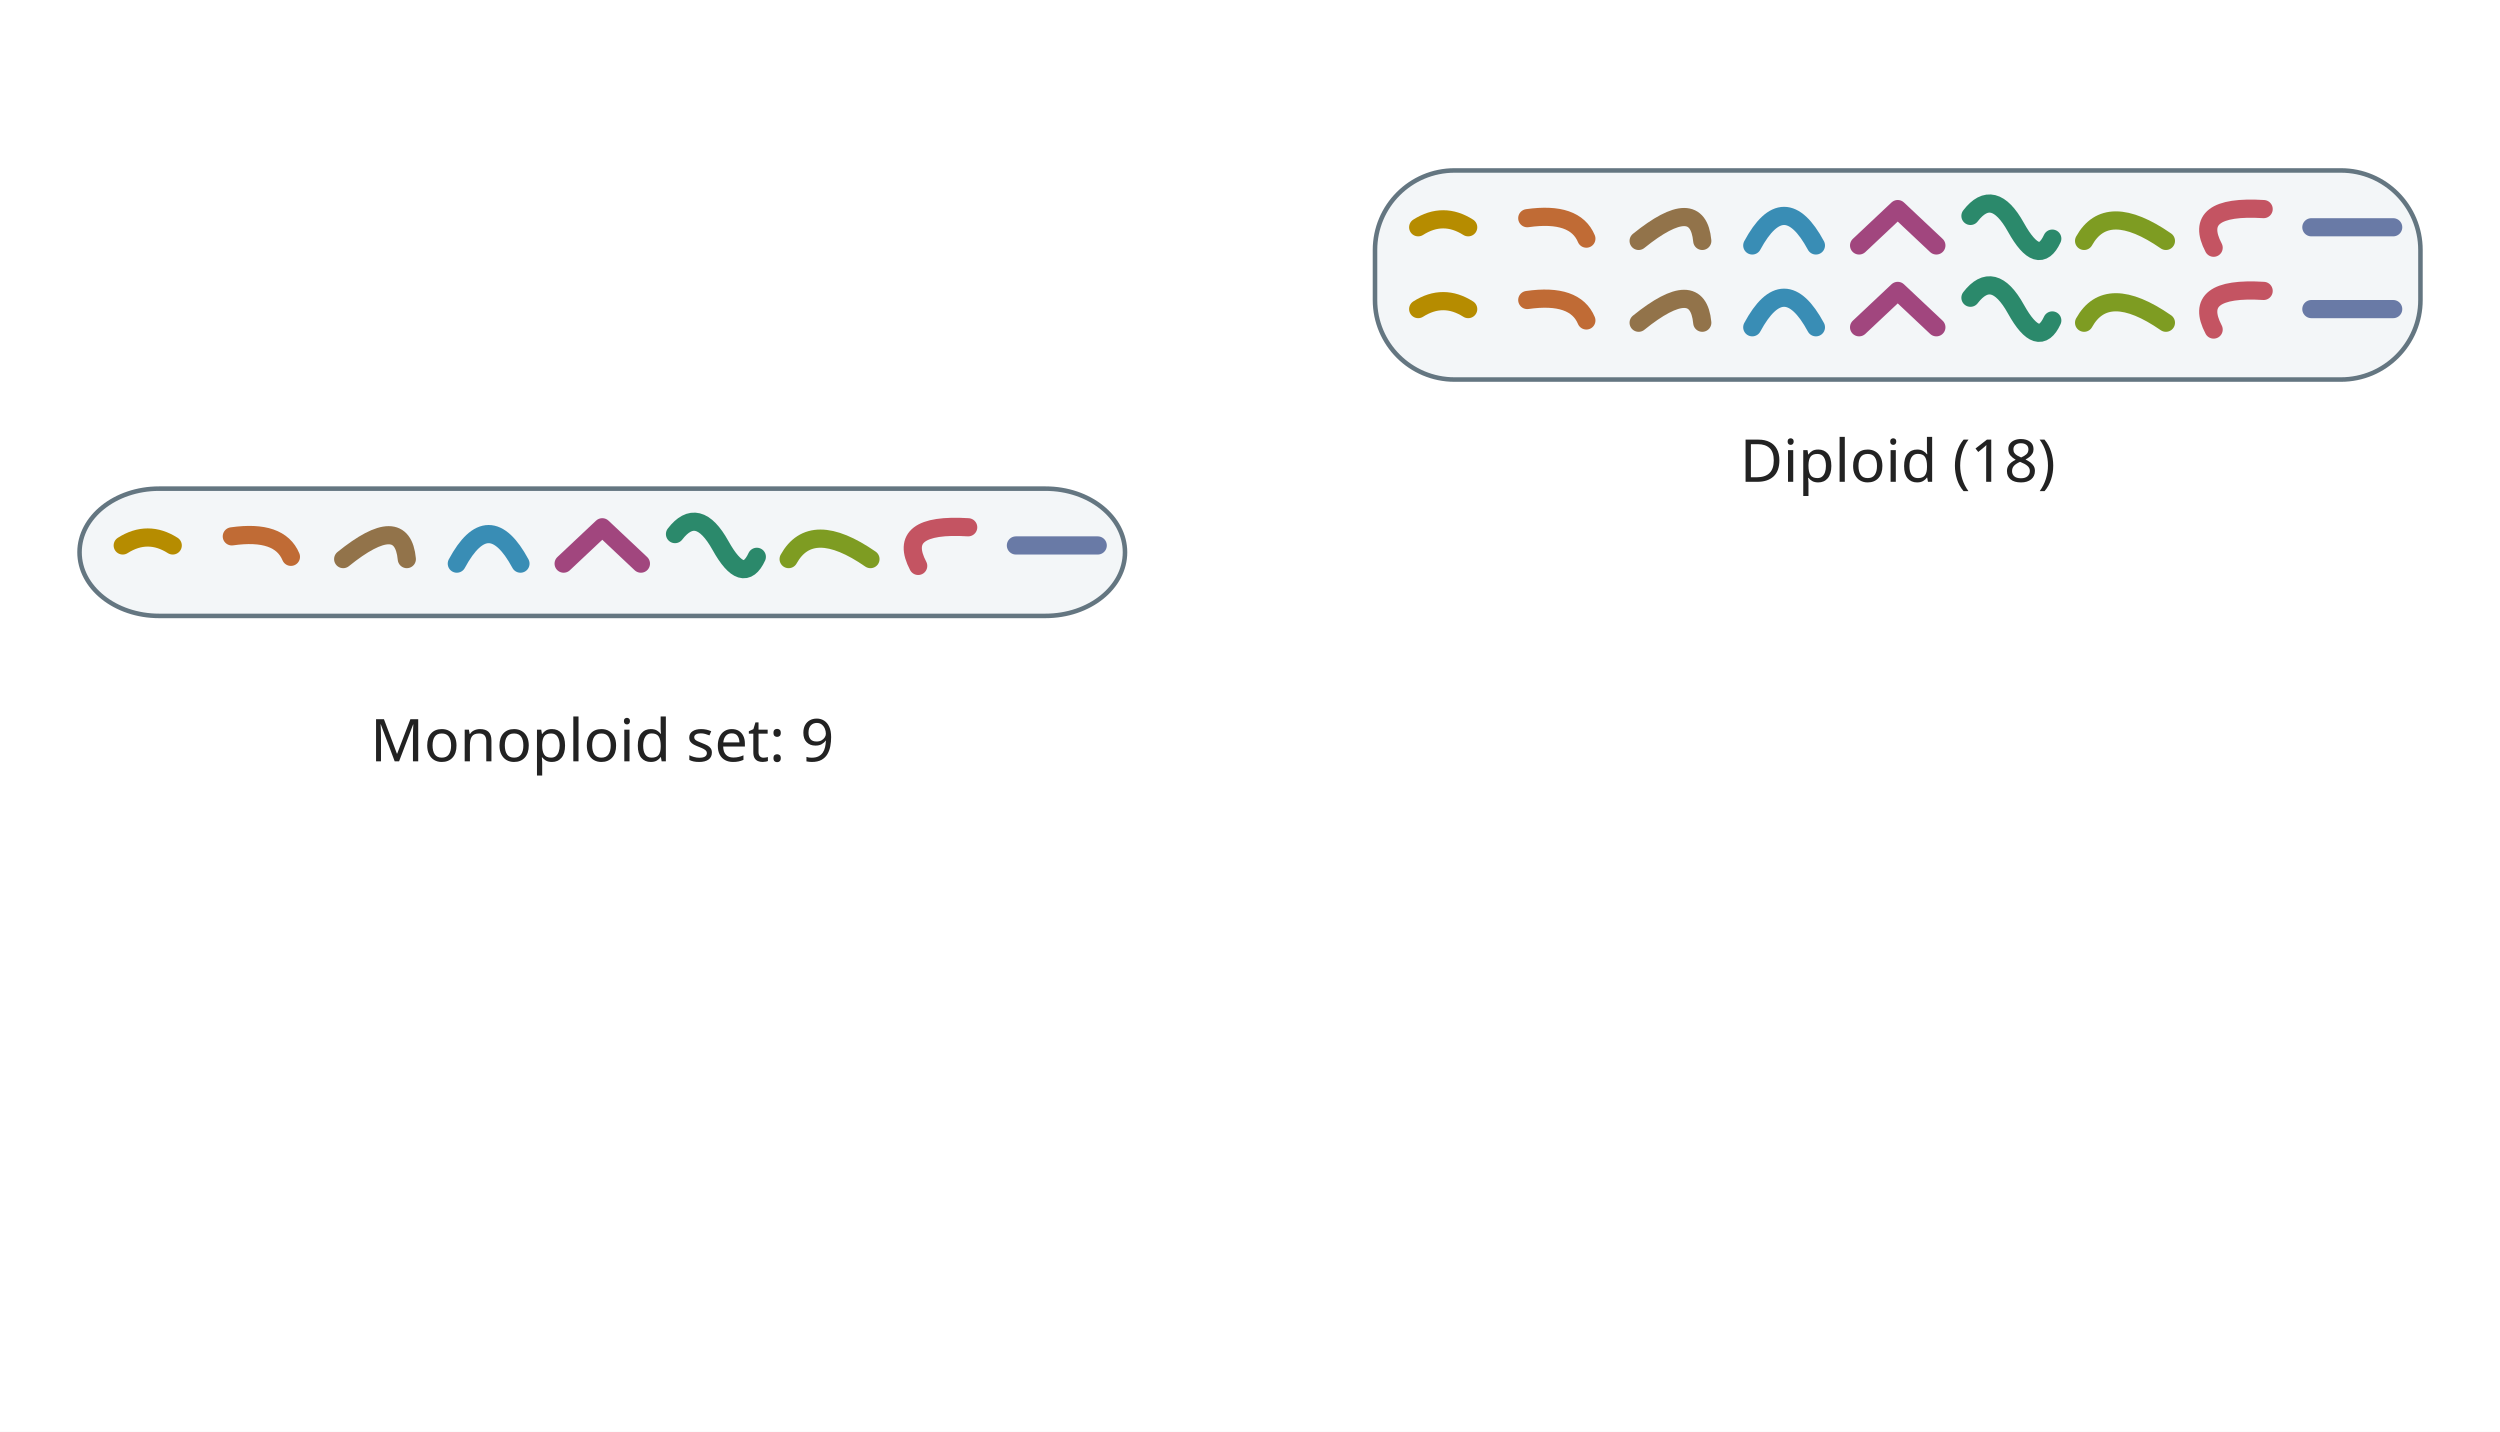
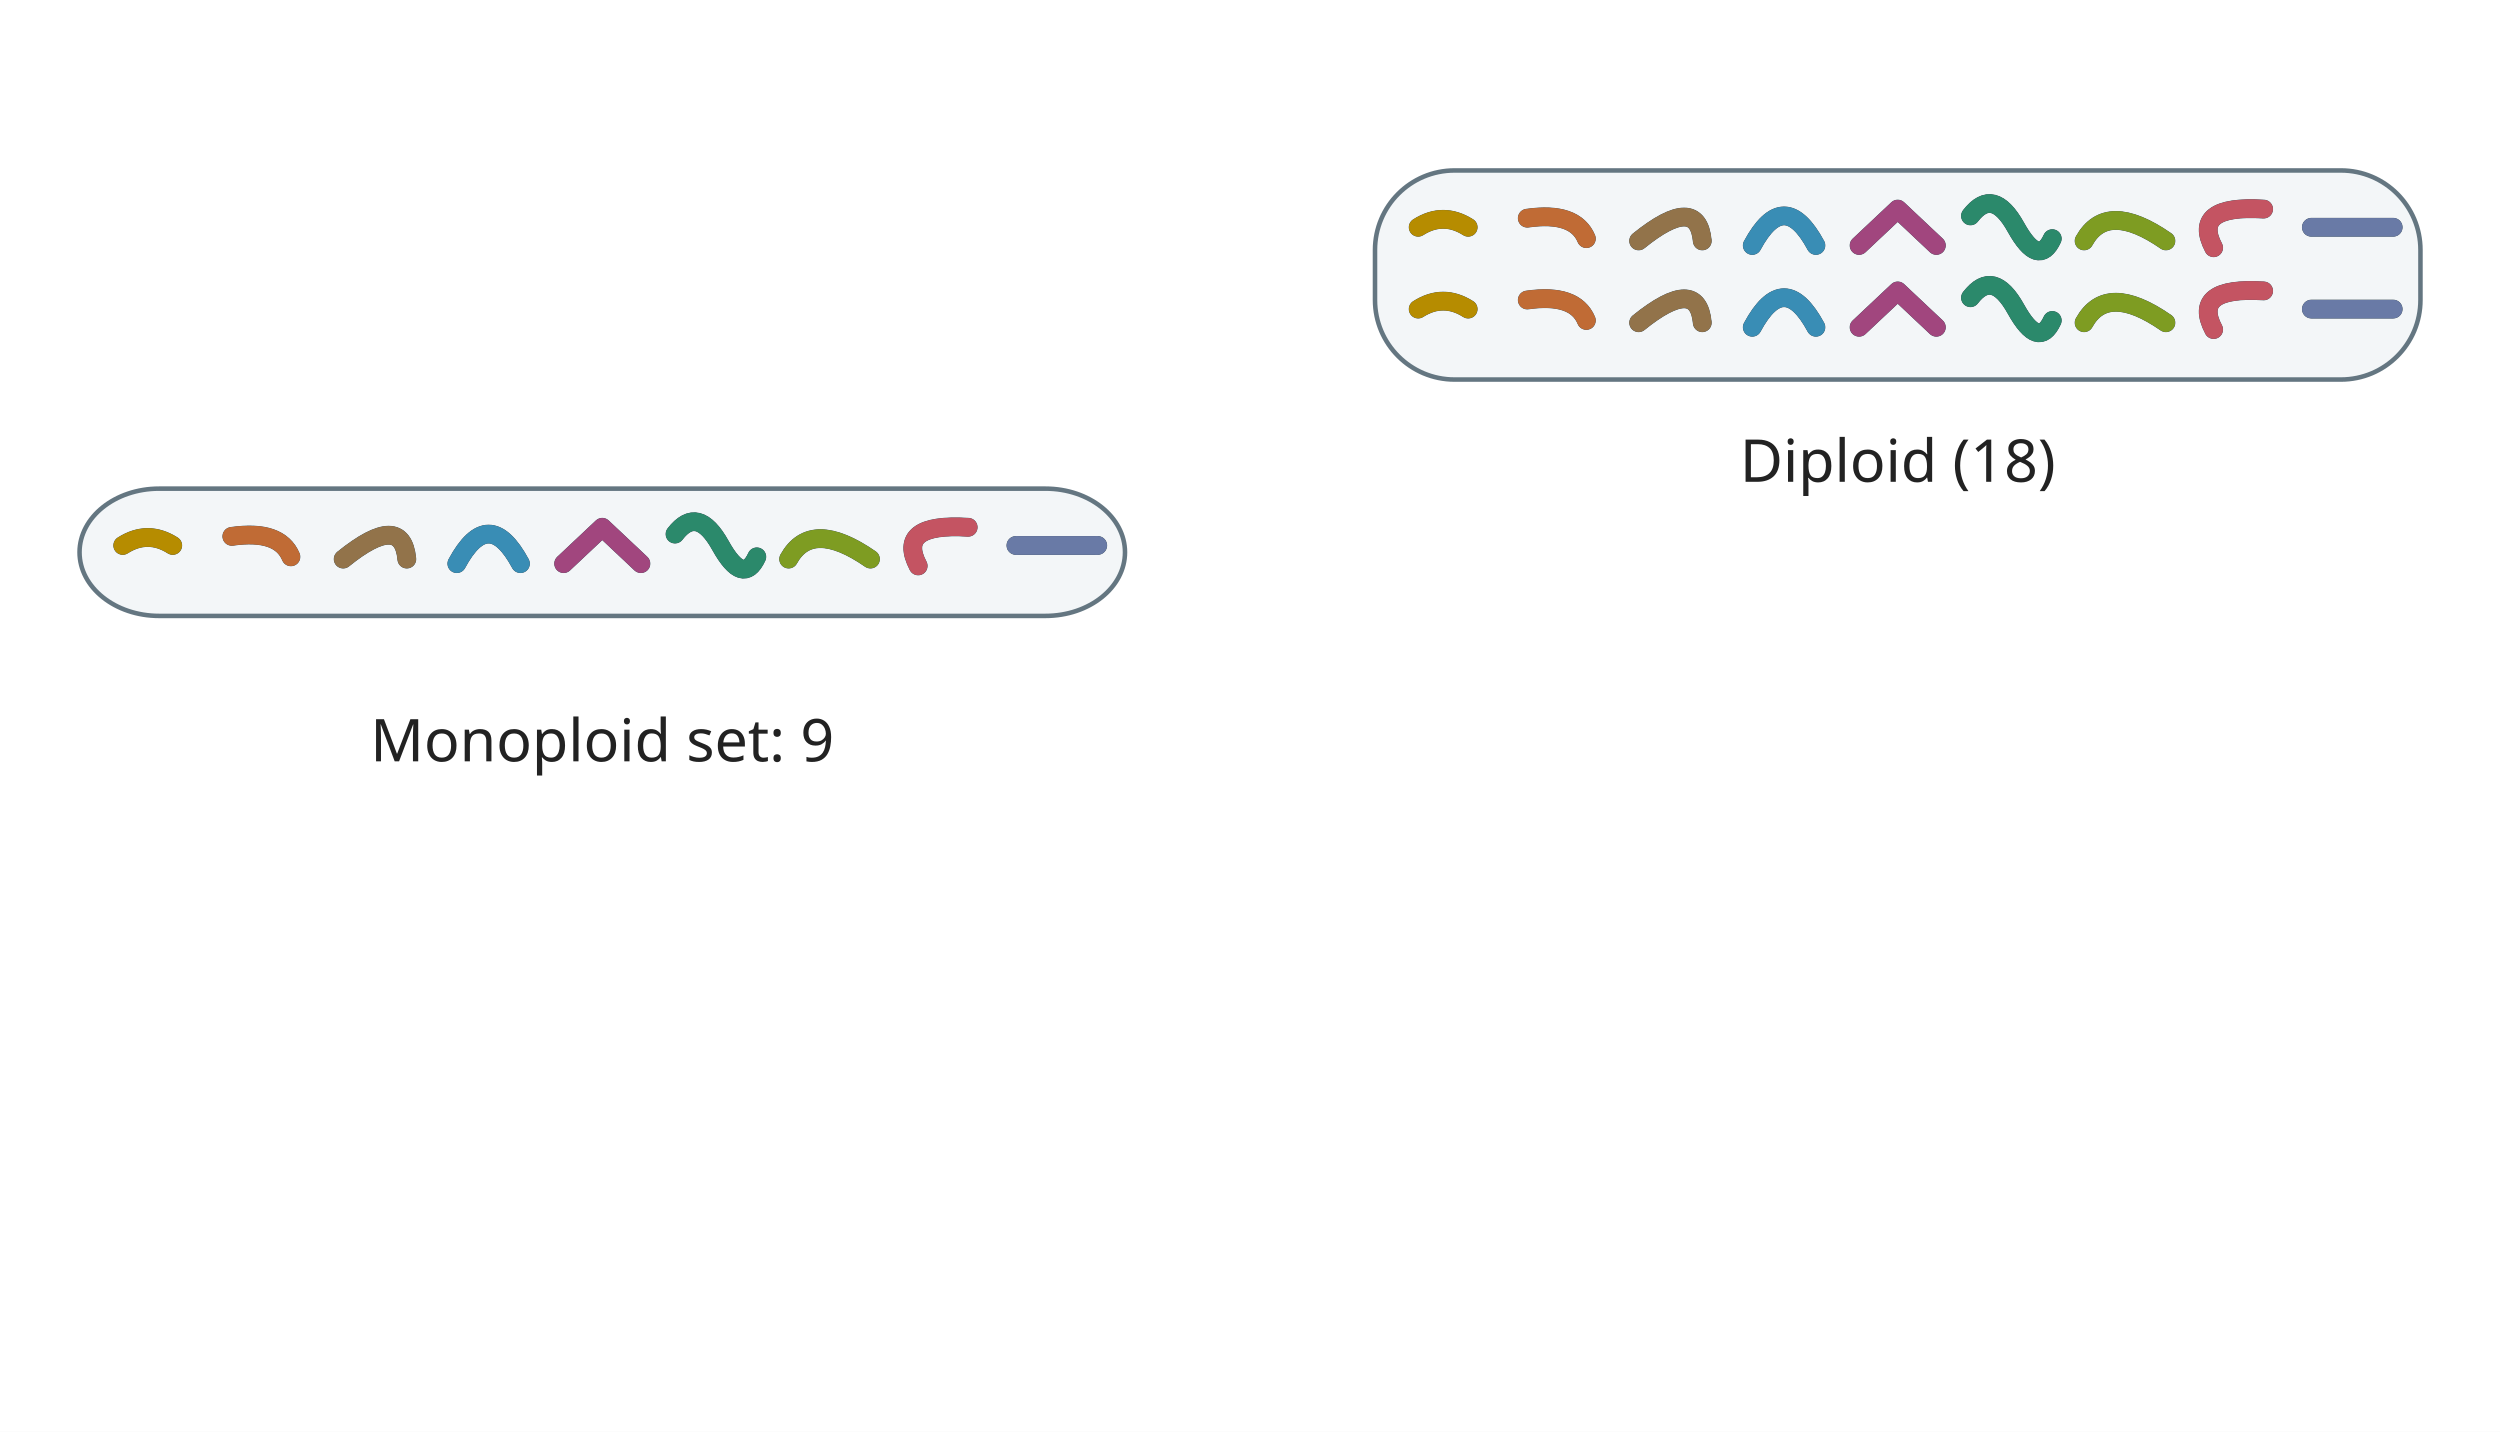
<svg xmlns="http://www.w3.org/2000/svg" width="1100" height="630" viewBox="0 0 1100 630" role="img" aria-labelledby="title desc">
  <rect width="1100" height="630" fill="white" />
  <g id="cell-1-50-240" data-sets="1" data-chromosomes="9">
    <rect x="35" y="215" width="460" height="56" rx="35" fill="#F3F6F8" stroke="#647681" stroke-width="2" />
-     <path id="set-1-50-240-0-type-1" transform="translate(65,240)" d="M-11 0 Q0 -7 11 0" fill="none" stroke="#B68C00" stroke-width="8" stroke-linecap="round" stroke-linejoin="round" />
-     <path id="set-1-50-240-0-type-2" transform="translate(115,240)" d="M-13 -4 Q8 -7 13 5" fill="none" stroke="#C06B35" stroke-width="8" stroke-linecap="round" stroke-linejoin="round" />
-     <path id="set-1-50-240-0-type-3" transform="translate(165,240)" d="M-14 6 Q12 -15 14 6" fill="none" stroke="#92734A" stroke-width="8" stroke-linecap="round" stroke-linejoin="round" />
-     <path id="set-1-50-240-0-type-4" transform="translate(215,240)" d="M-14 8 Q0 -18 14 8" fill="none" stroke="#398DB5" stroke-width="8" stroke-linecap="round" stroke-linejoin="round" />
-     <path id="set-1-50-240-0-type-5" transform="translate(265,240)" d="M-17 8 L0 -8 L17 8" fill="none" stroke="#A1467E" stroke-width="8" stroke-linecap="round" stroke-linejoin="round" />
-     <path id="set-1-50-240-0-type-6" transform="translate(315,240)" d="M-18 -5 Q-8 -18 2 0 T18 5" fill="none" stroke="#2B896B" stroke-width="8" stroke-linecap="round" stroke-linejoin="round" />
-     <path id="set-1-50-240-0-type-7" transform="translate(365,240)" d="M-18 6 Q-8 -12 18 6" fill="none" stroke="#7E9C22" stroke-width="8" stroke-linecap="round" stroke-linejoin="round" />
-     <path id="set-1-50-240-0-type-8" transform="translate(415,240)" d="M-11 9 Q-21 -10 11 -8" fill="none" stroke="#C45462" stroke-width="8" stroke-linecap="round" stroke-linejoin="round" />
-     <path id="set-1-50-240-0-type-9" transform="translate(465,240)" d="M-18 0 L18 0" fill="none" stroke="#697AA6" stroke-width="8" stroke-linecap="round" stroke-linejoin="round" />
+     <g>
+       <g data-chromosome="set-1-50-240-0-type-1-v2" data-sisters="false" transform="translate(65,240)">
+         <g id="set-1-50-240-0-type-1-v2">
+           <path d="M -11.0,0.0 Q 0.0,-7.0 11.0,0.0" fill="none" stroke="#344651" stroke-width="8.28" stroke-linecap="round" stroke-linejoin="round" />
+           <path d="M -11.0,0.0 Q 0.0,-7.0 11.0,0.0" fill="none" stroke="#B68C00" stroke-width="8" stroke-linecap="round" stroke-linejoin="round" />
+           <g id="set-1-50-240-0-type-1-v2-region-0" data-source-label="">
+             <path d="M -11.0,0.0 Q 0.0,-7.0 11.0,0.0" fill="none" stroke="#B68C00" stroke-width="8" stroke-linecap="butt" stroke-linejoin="round" />
+           </g>
+           <circle cx="-11.0" cy="0.0" r="4.0" fill="#B68C00" />
+           <circle cx="11.0" cy="0.0" r="4.0" fill="#B68C00" />
+         </g>
+       </g>
+     </g>
+     <g>
+       <g data-chromosome="set-1-50-240-0-type-2-v2" data-sisters="false" transform="translate(115,240)">
+         <g id="set-1-50-240-0-type-2-v2">
+           <path d="M -13.0,-4.0 Q 8.0,-7.0 13.0,5.0" fill="none" stroke="#344651" stroke-width="8.28" stroke-linecap="round" stroke-linejoin="round" />
+           <path d="M -13.0,-4.0 Q 8.0,-7.0 13.0,5.0" fill="none" stroke="#C06B35" stroke-width="8" stroke-linecap="round" stroke-linejoin="round" />
+           <g id="set-1-50-240-0-type-2-v2-region-0" data-source-label="">
+             <path d="M -13.0,-4.0 Q 8.0,-7.0 13.0,5.0" fill="none" stroke="#C06B35" stroke-width="8" stroke-linecap="butt" stroke-linejoin="round" />
+           </g>
+           <circle cx="-13.0" cy="-4.0" r="4.0" fill="#C06B35" />
+           <circle cx="13.0" cy="5.0" r="4.0" fill="#C06B35" />
+         </g>
+       </g>
+     </g>
+     <g>
+       <g data-chromosome="set-1-50-240-0-type-3-v2" data-sisters="false" transform="translate(165,240)">
+         <g id="set-1-50-240-0-type-3-v2">
+           <path d="M -14.0,6.0 Q 12.0,-15.0 14.0,6.0" fill="none" stroke="#344651" stroke-width="8.28" stroke-linecap="round" stroke-linejoin="round" />
+           <path d="M -14.0,6.0 Q 12.0,-15.0 14.0,6.0" fill="none" stroke="#92734A" stroke-width="8" stroke-linecap="round" stroke-linejoin="round" />
+           <g id="set-1-50-240-0-type-3-v2-region-0" data-source-label="">
+             <path d="M -14.0,6.0 Q 12.0,-15.0 14.0,6.0" fill="none" stroke="#92734A" stroke-width="8" stroke-linecap="butt" stroke-linejoin="round" />
+           </g>
+           <circle cx="-14.0" cy="6.0" r="4.0" fill="#92734A" />
+           <circle cx="14.0" cy="6.0" r="4.0" fill="#92734A" />
+         </g>
+       </g>
+     </g>
+     <g>
+       <g data-chromosome="set-1-50-240-0-type-4-v2" data-sisters="false" transform="translate(215,240)">
+         <g id="set-1-50-240-0-type-4-v2">
+           <path d="M -14.0,8.0 Q 0.0,-18.0 14.0,8.0" fill="none" stroke="#344651" stroke-width="8.28" stroke-linecap="round" stroke-linejoin="round" />
+           <path d="M -14.0,8.0 Q 0.0,-18.0 14.0,8.0" fill="none" stroke="#398DB5" stroke-width="8" stroke-linecap="round" stroke-linejoin="round" />
+           <g id="set-1-50-240-0-type-4-v2-region-0" data-source-label="">
+             <path d="M -14.0,8.0 Q 0.0,-18.0 14.0,8.0" fill="none" stroke="#398DB5" stroke-width="8" stroke-linecap="butt" stroke-linejoin="round" />
+           </g>
+           <circle cx="-14.0" cy="8.0" r="4.0" fill="#398DB5" />
+           <circle cx="14.0" cy="8.0" r="4.0" fill="#398DB5" />
+         </g>
+       </g>
+     </g>
+     <g>
+       <g data-chromosome="set-1-50-240-0-type-5-v2" data-sisters="false" transform="translate(265,240)">
+         <g id="set-1-50-240-0-type-5-v2">
+           <path d="M -17.0,8.0 L 0.0,-8.0 L 17.0,8.0" fill="none" stroke="#344651" stroke-width="8.28" stroke-linecap="round" stroke-linejoin="round" />
+           <path d="M -17.0,8.0 L 0.0,-8.0 L 17.0,8.0" fill="none" stroke="#A1467E" stroke-width="8" stroke-linecap="round" stroke-linejoin="round" />
+           <g id="set-1-50-240-0-type-5-v2-region-0" data-source-label="">
+             <path d="M -17.0,8.0 L 0.0,-8.0 L 17.0,8.0" fill="none" stroke="#A1467E" stroke-width="8" stroke-linecap="butt" stroke-linejoin="round" />
+           </g>
+           <circle cx="-17.0" cy="8.0" r="4.0" fill="#A1467E" />
+           <circle cx="17.0" cy="8.0" r="4.0" fill="#A1467E" />
+         </g>
+       </g>
+     </g>
+     <g>
+       <g data-chromosome="set-1-50-240-0-type-6-v2" data-sisters="false" transform="translate(315,240)">
+         <g id="set-1-50-240-0-type-6-v2">
+           <path d="M -18.0,-5.0 Q -8.0,-18.0 2.0,0.0 Q 12.0,18.0 18.0,5.0" fill="none" stroke="#344651" stroke-width="8.28" stroke-linecap="round" stroke-linejoin="round" />
+           <path d="M -18.0,-5.0 Q -8.0,-18.0 2.0,0.0 Q 12.0,18.0 18.0,5.0" fill="none" stroke="#2B896B" stroke-width="8" stroke-linecap="round" stroke-linejoin="round" />
+           <g id="set-1-50-240-0-type-6-v2-region-0" data-source-label="">
+             <path d="M -18.0,-5.0 Q -8.0,-18.0 2.0,0.0 Q 12.0,18.0 18.0,5.0" fill="none" stroke="#2B896B" stroke-width="8" stroke-linecap="butt" stroke-linejoin="round" />
+           </g>
+           <circle cx="-18.0" cy="-5.0" r="4.0" fill="#2B896B" />
+           <circle cx="18.0" cy="5.0" r="4.0" fill="#2B896B" />
+         </g>
+       </g>
+     </g>
+     <g>
+       <g data-chromosome="set-1-50-240-0-type-7-v2" data-sisters="false" transform="translate(365,240)">
+         <g id="set-1-50-240-0-type-7-v2">
+           <path d="M -18.0,6.0 Q -8.0,-12.0 18.0,6.0" fill="none" stroke="#344651" stroke-width="8.28" stroke-linecap="round" stroke-linejoin="round" />
+           <path d="M -18.0,6.0 Q -8.0,-12.0 18.0,6.0" fill="none" stroke="#7E9C22" stroke-width="8" stroke-linecap="round" stroke-linejoin="round" />
+           <g id="set-1-50-240-0-type-7-v2-region-0" data-source-label="">
+             <path d="M -18.0,6.0 Q -8.0,-12.0 18.0,6.0" fill="none" stroke="#7E9C22" stroke-width="8" stroke-linecap="butt" stroke-linejoin="round" />
+           </g>
+           <circle cx="-18.0" cy="6.0" r="4.0" fill="#7E9C22" />
+           <circle cx="18.0" cy="6.0" r="4.0" fill="#7E9C22" />
+         </g>
+       </g>
+     </g>
+     <g>
+       <g data-chromosome="set-1-50-240-0-type-8-v2" data-sisters="false" transform="translate(415,240)">
+         <g id="set-1-50-240-0-type-8-v2">
+           <path d="M -11.0,9.0 Q -21.0,-10.0 11.0,-8.0" fill="none" stroke="#344651" stroke-width="8.28" stroke-linecap="round" stroke-linejoin="round" />
+           <path d="M -11.0,9.0 Q -21.0,-10.0 11.0,-8.0" fill="none" stroke="#C45462" stroke-width="8" stroke-linecap="round" stroke-linejoin="round" />
+           <g id="set-1-50-240-0-type-8-v2-region-0" data-source-label="">
+             <path d="M -11.0,9.0 Q -21.0,-10.0 11.0,-8.0" fill="none" stroke="#C45462" stroke-width="8" stroke-linecap="butt" stroke-linejoin="round" />
+           </g>
+           <circle cx="-11.0" cy="9.0" r="4.0" fill="#C45462" />
+           <circle cx="11.0" cy="-8.0" r="4.0" fill="#C45462" />
+         </g>
+       </g>
+     </g>
+     <g>
+       <g data-chromosome="set-1-50-240-0-type-9-v2" data-sisters="false" transform="translate(465,240)">
+         <g id="set-1-50-240-0-type-9-v2">
+           <path d="M -18.0,0.0 L 18.0,0.0" fill="none" stroke="#344651" stroke-width="8.28" stroke-linecap="round" stroke-linejoin="round" />
+           <path d="M -18.0,0.0 L 18.0,0.0" fill="none" stroke="#697AA6" stroke-width="8" stroke-linecap="round" stroke-linejoin="round" />
+           <g id="set-1-50-240-0-type-9-v2-region-0" data-source-label="">
+             <path d="M -18.0,0.0 L 18.0,0.0" fill="none" stroke="#697AA6" stroke-width="8" stroke-linecap="butt" stroke-linejoin="round" />
+           </g>
+           <circle cx="-18.0" cy="0.0" r="4.0" fill="#697AA6" />
+           <circle cx="18.0" cy="0.0" r="4.0" fill="#697AA6" />
+         </g>
+       </g>
+     </g>
  </g>
  <text x="265" y="335" font-family="Atkinson Hyperlegible Next, sans-serif" font-size="26" text-anchor="middle" fill="#222">Monoploid set: 9</text>
  <g id="cell-2-620-100" data-sets="2" data-chromosomes="18">
    <rect x="605" y="75" width="460" height="92" rx="35" fill="#F3F6F8" stroke="#647681" stroke-width="2" />
-     <path id="set-2-620-100-0-type-1" transform="translate(635,100)" d="M-11 0 Q0 -7 11 0" fill="none" stroke="#B68C00" stroke-width="8" stroke-linecap="round" stroke-linejoin="round" />
-     <path id="set-2-620-100-0-type-2" transform="translate(685,100)" d="M-13 -4 Q8 -7 13 5" fill="none" stroke="#C06B35" stroke-width="8" stroke-linecap="round" stroke-linejoin="round" />
-     <path id="set-2-620-100-0-type-3" transform="translate(735,100)" d="M-14 6 Q12 -15 14 6" fill="none" stroke="#92734A" stroke-width="8" stroke-linecap="round" stroke-linejoin="round" />
-     <path id="set-2-620-100-0-type-4" transform="translate(785,100)" d="M-14 8 Q0 -18 14 8" fill="none" stroke="#398DB5" stroke-width="8" stroke-linecap="round" stroke-linejoin="round" />
-     <path id="set-2-620-100-0-type-5" transform="translate(835,100)" d="M-17 8 L0 -8 L17 8" fill="none" stroke="#A1467E" stroke-width="8" stroke-linecap="round" stroke-linejoin="round" />
-     <path id="set-2-620-100-0-type-6" transform="translate(885,100)" d="M-18 -5 Q-8 -18 2 0 T18 5" fill="none" stroke="#2B896B" stroke-width="8" stroke-linecap="round" stroke-linejoin="round" />
-     <path id="set-2-620-100-0-type-7" transform="translate(935,100)" d="M-18 6 Q-8 -12 18 6" fill="none" stroke="#7E9C22" stroke-width="8" stroke-linecap="round" stroke-linejoin="round" />
-     <path id="set-2-620-100-0-type-8" transform="translate(985,100)" d="M-11 9 Q-21 -10 11 -8" fill="none" stroke="#C45462" stroke-width="8" stroke-linecap="round" stroke-linejoin="round" />
-     <path id="set-2-620-100-0-type-9" transform="translate(1035,100)" d="M-18 0 L18 0" fill="none" stroke="#697AA6" stroke-width="8" stroke-linecap="round" stroke-linejoin="round" />
-     <path id="set-2-620-100-1-type-1" transform="translate(635,136)" d="M-11 0 Q0 -7 11 0" fill="none" stroke="#B68C00" stroke-width="8" stroke-linecap="round" stroke-linejoin="round" />
-     <path id="set-2-620-100-1-type-2" transform="translate(685,136)" d="M-13 -4 Q8 -7 13 5" fill="none" stroke="#C06B35" stroke-width="8" stroke-linecap="round" stroke-linejoin="round" />
-     <path id="set-2-620-100-1-type-3" transform="translate(735,136)" d="M-14 6 Q12 -15 14 6" fill="none" stroke="#92734A" stroke-width="8" stroke-linecap="round" stroke-linejoin="round" />
-     <path id="set-2-620-100-1-type-4" transform="translate(785,136)" d="M-14 8 Q0 -18 14 8" fill="none" stroke="#398DB5" stroke-width="8" stroke-linecap="round" stroke-linejoin="round" />
-     <path id="set-2-620-100-1-type-5" transform="translate(835,136)" d="M-17 8 L0 -8 L17 8" fill="none" stroke="#A1467E" stroke-width="8" stroke-linecap="round" stroke-linejoin="round" />
-     <path id="set-2-620-100-1-type-6" transform="translate(885,136)" d="M-18 -5 Q-8 -18 2 0 T18 5" fill="none" stroke="#2B896B" stroke-width="8" stroke-linecap="round" stroke-linejoin="round" />
-     <path id="set-2-620-100-1-type-7" transform="translate(935,136)" d="M-18 6 Q-8 -12 18 6" fill="none" stroke="#7E9C22" stroke-width="8" stroke-linecap="round" stroke-linejoin="round" />
-     <path id="set-2-620-100-1-type-8" transform="translate(985,136)" d="M-11 9 Q-21 -10 11 -8" fill="none" stroke="#C45462" stroke-width="8" stroke-linecap="round" stroke-linejoin="round" />
-     <path id="set-2-620-100-1-type-9" transform="translate(1035,136)" d="M-18 0 L18 0" fill="none" stroke="#697AA6" stroke-width="8" stroke-linecap="round" stroke-linejoin="round" />
+     <g>
+       <g data-chromosome="set-2-620-100-0-type-1-v2" data-sisters="false" transform="translate(635,100)">
+         <g id="set-2-620-100-0-type-1-v2">
+           <path d="M -11.0,0.0 Q 0.0,-7.0 11.0,0.0" fill="none" stroke="#344651" stroke-width="8.28" stroke-linecap="round" stroke-linejoin="round" />
+           <path d="M -11.0,0.0 Q 0.0,-7.0 11.0,0.0" fill="none" stroke="#B68C00" stroke-width="8" stroke-linecap="round" stroke-linejoin="round" />
+           <g id="set-2-620-100-0-type-1-v2-region-0" data-source-label="">
+             <path d="M -11.0,0.0 Q 0.0,-7.0 11.0,0.0" fill="none" stroke="#B68C00" stroke-width="8" stroke-linecap="butt" stroke-linejoin="round" />
+           </g>
+           <circle cx="-11.0" cy="0.0" r="4.0" fill="#B68C00" />
+           <circle cx="11.0" cy="0.0" r="4.0" fill="#B68C00" />
+         </g>
+       </g>
+     </g>
+     <g>
+       <g data-chromosome="set-2-620-100-0-type-2-v2" data-sisters="false" transform="translate(685,100)">
+         <g id="set-2-620-100-0-type-2-v2">
+           <path d="M -13.0,-4.0 Q 8.0,-7.0 13.0,5.0" fill="none" stroke="#344651" stroke-width="8.28" stroke-linecap="round" stroke-linejoin="round" />
+           <path d="M -13.0,-4.0 Q 8.0,-7.0 13.0,5.0" fill="none" stroke="#C06B35" stroke-width="8" stroke-linecap="round" stroke-linejoin="round" />
+           <g id="set-2-620-100-0-type-2-v2-region-0" data-source-label="">
+             <path d="M -13.0,-4.0 Q 8.0,-7.0 13.0,5.0" fill="none" stroke="#C06B35" stroke-width="8" stroke-linecap="butt" stroke-linejoin="round" />
+           </g>
+           <circle cx="-13.0" cy="-4.0" r="4.0" fill="#C06B35" />
+           <circle cx="13.0" cy="5.0" r="4.0" fill="#C06B35" />
+         </g>
+       </g>
+     </g>
+     <g>
+       <g data-chromosome="set-2-620-100-0-type-3-v2" data-sisters="false" transform="translate(735,100)">
+         <g id="set-2-620-100-0-type-3-v2">
+           <path d="M -14.0,6.0 Q 12.0,-15.0 14.0,6.0" fill="none" stroke="#344651" stroke-width="8.28" stroke-linecap="round" stroke-linejoin="round" />
+           <path d="M -14.0,6.0 Q 12.0,-15.0 14.0,6.0" fill="none" stroke="#92734A" stroke-width="8" stroke-linecap="round" stroke-linejoin="round" />
+           <g id="set-2-620-100-0-type-3-v2-region-0" data-source-label="">
+             <path d="M -14.0,6.0 Q 12.0,-15.0 14.0,6.0" fill="none" stroke="#92734A" stroke-width="8" stroke-linecap="butt" stroke-linejoin="round" />
+           </g>
+           <circle cx="-14.0" cy="6.0" r="4.0" fill="#92734A" />
+           <circle cx="14.0" cy="6.0" r="4.0" fill="#92734A" />
+         </g>
+       </g>
+     </g>
+     <g>
+       <g data-chromosome="set-2-620-100-0-type-4-v2" data-sisters="false" transform="translate(785,100)">
+         <g id="set-2-620-100-0-type-4-v2">
+           <path d="M -14.0,8.0 Q 0.0,-18.0 14.0,8.0" fill="none" stroke="#344651" stroke-width="8.28" stroke-linecap="round" stroke-linejoin="round" />
+           <path d="M -14.0,8.0 Q 0.0,-18.0 14.0,8.0" fill="none" stroke="#398DB5" stroke-width="8" stroke-linecap="round" stroke-linejoin="round" />
+           <g id="set-2-620-100-0-type-4-v2-region-0" data-source-label="">
+             <path d="M -14.0,8.0 Q 0.0,-18.0 14.0,8.0" fill="none" stroke="#398DB5" stroke-width="8" stroke-linecap="butt" stroke-linejoin="round" />
+           </g>
+           <circle cx="-14.0" cy="8.0" r="4.0" fill="#398DB5" />
+           <circle cx="14.0" cy="8.0" r="4.0" fill="#398DB5" />
+         </g>
+       </g>
+     </g>
+     <g>
+       <g data-chromosome="set-2-620-100-0-type-5-v2" data-sisters="false" transform="translate(835,100)">
+         <g id="set-2-620-100-0-type-5-v2">
+           <path d="M -17.0,8.0 L 0.0,-8.0 L 17.0,8.0" fill="none" stroke="#344651" stroke-width="8.28" stroke-linecap="round" stroke-linejoin="round" />
+           <path d="M -17.0,8.0 L 0.0,-8.0 L 17.0,8.0" fill="none" stroke="#A1467E" stroke-width="8" stroke-linecap="round" stroke-linejoin="round" />
+           <g id="set-2-620-100-0-type-5-v2-region-0" data-source-label="">
+             <path d="M -17.0,8.0 L 0.0,-8.0 L 17.0,8.0" fill="none" stroke="#A1467E" stroke-width="8" stroke-linecap="butt" stroke-linejoin="round" />
+           </g>
+           <circle cx="-17.0" cy="8.0" r="4.0" fill="#A1467E" />
+           <circle cx="17.0" cy="8.0" r="4.0" fill="#A1467E" />
+         </g>
+       </g>
+     </g>
+     <g>
+       <g data-chromosome="set-2-620-100-0-type-6-v2" data-sisters="false" transform="translate(885,100)">
+         <g id="set-2-620-100-0-type-6-v2">
+           <path d="M -18.0,-5.0 Q -8.0,-18.0 2.0,0.0 Q 12.0,18.0 18.0,5.0" fill="none" stroke="#344651" stroke-width="8.28" stroke-linecap="round" stroke-linejoin="round" />
+           <path d="M -18.0,-5.0 Q -8.0,-18.0 2.0,0.0 Q 12.0,18.0 18.0,5.0" fill="none" stroke="#2B896B" stroke-width="8" stroke-linecap="round" stroke-linejoin="round" />
+           <g id="set-2-620-100-0-type-6-v2-region-0" data-source-label="">
+             <path d="M -18.0,-5.0 Q -8.0,-18.0 2.0,0.0 Q 12.0,18.0 18.0,5.0" fill="none" stroke="#2B896B" stroke-width="8" stroke-linecap="butt" stroke-linejoin="round" />
+           </g>
+           <circle cx="-18.0" cy="-5.0" r="4.0" fill="#2B896B" />
+           <circle cx="18.0" cy="5.0" r="4.0" fill="#2B896B" />
+         </g>
+       </g>
+     </g>
+     <g>
+       <g data-chromosome="set-2-620-100-0-type-7-v2" data-sisters="false" transform="translate(935,100)">
+         <g id="set-2-620-100-0-type-7-v2">
+           <path d="M -18.0,6.0 Q -8.0,-12.0 18.0,6.0" fill="none" stroke="#344651" stroke-width="8.28" stroke-linecap="round" stroke-linejoin="round" />
+           <path d="M -18.0,6.0 Q -8.0,-12.0 18.0,6.0" fill="none" stroke="#7E9C22" stroke-width="8" stroke-linecap="round" stroke-linejoin="round" />
+           <g id="set-2-620-100-0-type-7-v2-region-0" data-source-label="">
+             <path d="M -18.0,6.0 Q -8.0,-12.0 18.0,6.0" fill="none" stroke="#7E9C22" stroke-width="8" stroke-linecap="butt" stroke-linejoin="round" />
+           </g>
+           <circle cx="-18.0" cy="6.0" r="4.0" fill="#7E9C22" />
+           <circle cx="18.0" cy="6.0" r="4.0" fill="#7E9C22" />
+         </g>
+       </g>
+     </g>
+     <g>
+       <g data-chromosome="set-2-620-100-0-type-8-v2" data-sisters="false" transform="translate(985,100)">
+         <g id="set-2-620-100-0-type-8-v2">
+           <path d="M -11.0,9.0 Q -21.0,-10.0 11.0,-8.0" fill="none" stroke="#344651" stroke-width="8.28" stroke-linecap="round" stroke-linejoin="round" />
+           <path d="M -11.0,9.0 Q -21.0,-10.0 11.0,-8.0" fill="none" stroke="#C45462" stroke-width="8" stroke-linecap="round" stroke-linejoin="round" />
+           <g id="set-2-620-100-0-type-8-v2-region-0" data-source-label="">
+             <path d="M -11.0,9.0 Q -21.0,-10.0 11.0,-8.0" fill="none" stroke="#C45462" stroke-width="8" stroke-linecap="butt" stroke-linejoin="round" />
+           </g>
+           <circle cx="-11.0" cy="9.0" r="4.0" fill="#C45462" />
+           <circle cx="11.0" cy="-8.0" r="4.0" fill="#C45462" />
+         </g>
+       </g>
+     </g>
+     <g>
+       <g data-chromosome="set-2-620-100-0-type-9-v2" data-sisters="false" transform="translate(1035,100)">
+         <g id="set-2-620-100-0-type-9-v2">
+           <path d="M -18.0,0.0 L 18.0,0.0" fill="none" stroke="#344651" stroke-width="8.28" stroke-linecap="round" stroke-linejoin="round" />
+           <path d="M -18.0,0.0 L 18.0,0.0" fill="none" stroke="#697AA6" stroke-width="8" stroke-linecap="round" stroke-linejoin="round" />
+           <g id="set-2-620-100-0-type-9-v2-region-0" data-source-label="">
+             <path d="M -18.0,0.0 L 18.0,0.0" fill="none" stroke="#697AA6" stroke-width="8" stroke-linecap="butt" stroke-linejoin="round" />
+           </g>
+           <circle cx="-18.0" cy="0.0" r="4.0" fill="#697AA6" />
+           <circle cx="18.0" cy="0.0" r="4.0" fill="#697AA6" />
+         </g>
+       </g>
+     </g>
+     <g>
+       <g data-chromosome="set-2-620-100-1-type-1-v2" data-sisters="false" transform="translate(635,136)">
+         <g id="set-2-620-100-1-type-1-v2">
+           <path d="M -11.0,0.0 Q 0.0,-7.0 11.0,0.0" fill="none" stroke="#344651" stroke-width="8.28" stroke-linecap="round" stroke-linejoin="round" />
+           <path d="M -11.0,0.0 Q 0.0,-7.0 11.0,0.0" fill="none" stroke="#B68C00" stroke-width="8" stroke-linecap="round" stroke-linejoin="round" />
+           <g id="set-2-620-100-1-type-1-v2-region-0" data-source-label="">
+             <path d="M -11.0,0.0 Q 0.0,-7.0 11.0,0.0" fill="none" stroke="#B68C00" stroke-width="8" stroke-linecap="butt" stroke-linejoin="round" />
+           </g>
+           <circle cx="-11.0" cy="0.0" r="4.0" fill="#B68C00" />
+           <circle cx="11.0" cy="0.0" r="4.0" fill="#B68C00" />
+         </g>
+       </g>
+     </g>
+     <g>
+       <g data-chromosome="set-2-620-100-1-type-2-v2" data-sisters="false" transform="translate(685,136)">
+         <g id="set-2-620-100-1-type-2-v2">
+           <path d="M -13.0,-4.0 Q 8.0,-7.0 13.0,5.0" fill="none" stroke="#344651" stroke-width="8.28" stroke-linecap="round" stroke-linejoin="round" />
+           <path d="M -13.0,-4.0 Q 8.0,-7.0 13.0,5.0" fill="none" stroke="#C06B35" stroke-width="8" stroke-linecap="round" stroke-linejoin="round" />
+           <g id="set-2-620-100-1-type-2-v2-region-0" data-source-label="">
+             <path d="M -13.0,-4.0 Q 8.0,-7.0 13.0,5.0" fill="none" stroke="#C06B35" stroke-width="8" stroke-linecap="butt" stroke-linejoin="round" />
+           </g>
+           <circle cx="-13.0" cy="-4.0" r="4.0" fill="#C06B35" />
+           <circle cx="13.0" cy="5.0" r="4.0" fill="#C06B35" />
+         </g>
+       </g>
+     </g>
+     <g>
+       <g data-chromosome="set-2-620-100-1-type-3-v2" data-sisters="false" transform="translate(735,136)">
+         <g id="set-2-620-100-1-type-3-v2">
+           <path d="M -14.0,6.0 Q 12.0,-15.0 14.0,6.0" fill="none" stroke="#344651" stroke-width="8.28" stroke-linecap="round" stroke-linejoin="round" />
+           <path d="M -14.0,6.0 Q 12.0,-15.0 14.0,6.0" fill="none" stroke="#92734A" stroke-width="8" stroke-linecap="round" stroke-linejoin="round" />
+           <g id="set-2-620-100-1-type-3-v2-region-0" data-source-label="">
+             <path d="M -14.0,6.0 Q 12.0,-15.0 14.0,6.0" fill="none" stroke="#92734A" stroke-width="8" stroke-linecap="butt" stroke-linejoin="round" />
+           </g>
+           <circle cx="-14.0" cy="6.0" r="4.0" fill="#92734A" />
+           <circle cx="14.0" cy="6.0" r="4.0" fill="#92734A" />
+         </g>
+       </g>
+     </g>
+     <g>
+       <g data-chromosome="set-2-620-100-1-type-4-v2" data-sisters="false" transform="translate(785,136)">
+         <g id="set-2-620-100-1-type-4-v2">
+           <path d="M -14.0,8.0 Q 0.0,-18.0 14.0,8.0" fill="none" stroke="#344651" stroke-width="8.28" stroke-linecap="round" stroke-linejoin="round" />
+           <path d="M -14.0,8.0 Q 0.0,-18.0 14.0,8.0" fill="none" stroke="#398DB5" stroke-width="8" stroke-linecap="round" stroke-linejoin="round" />
+           <g id="set-2-620-100-1-type-4-v2-region-0" data-source-label="">
+             <path d="M -14.0,8.0 Q 0.0,-18.0 14.0,8.0" fill="none" stroke="#398DB5" stroke-width="8" stroke-linecap="butt" stroke-linejoin="round" />
+           </g>
+           <circle cx="-14.0" cy="8.0" r="4.0" fill="#398DB5" />
+           <circle cx="14.0" cy="8.0" r="4.0" fill="#398DB5" />
+         </g>
+       </g>
+     </g>
+     <g>
+       <g data-chromosome="set-2-620-100-1-type-5-v2" data-sisters="false" transform="translate(835,136)">
+         <g id="set-2-620-100-1-type-5-v2">
+           <path d="M -17.0,8.0 L 0.0,-8.0 L 17.0,8.0" fill="none" stroke="#344651" stroke-width="8.28" stroke-linecap="round" stroke-linejoin="round" />
+           <path d="M -17.0,8.0 L 0.0,-8.0 L 17.0,8.0" fill="none" stroke="#A1467E" stroke-width="8" stroke-linecap="round" stroke-linejoin="round" />
+           <g id="set-2-620-100-1-type-5-v2-region-0" data-source-label="">
+             <path d="M -17.0,8.0 L 0.0,-8.0 L 17.0,8.0" fill="none" stroke="#A1467E" stroke-width="8" stroke-linecap="butt" stroke-linejoin="round" />
+           </g>
+           <circle cx="-17.0" cy="8.0" r="4.0" fill="#A1467E" />
+           <circle cx="17.0" cy="8.0" r="4.0" fill="#A1467E" />
+         </g>
+       </g>
+     </g>
+     <g>
+       <g data-chromosome="set-2-620-100-1-type-6-v2" data-sisters="false" transform="translate(885,136)">
+         <g id="set-2-620-100-1-type-6-v2">
+           <path d="M -18.0,-5.0 Q -8.0,-18.0 2.0,0.0 Q 12.0,18.0 18.0,5.0" fill="none" stroke="#344651" stroke-width="8.28" stroke-linecap="round" stroke-linejoin="round" />
+           <path d="M -18.0,-5.0 Q -8.0,-18.0 2.0,0.0 Q 12.0,18.0 18.0,5.0" fill="none" stroke="#2B896B" stroke-width="8" stroke-linecap="round" stroke-linejoin="round" />
+           <g id="set-2-620-100-1-type-6-v2-region-0" data-source-label="">
+             <path d="M -18.0,-5.0 Q -8.0,-18.0 2.0,0.0 Q 12.0,18.0 18.0,5.0" fill="none" stroke="#2B896B" stroke-width="8" stroke-linecap="butt" stroke-linejoin="round" />
+           </g>
+           <circle cx="-18.0" cy="-5.0" r="4.0" fill="#2B896B" />
+           <circle cx="18.0" cy="5.0" r="4.0" fill="#2B896B" />
+         </g>
+       </g>
+     </g>
+     <g>
+       <g data-chromosome="set-2-620-100-1-type-7-v2" data-sisters="false" transform="translate(935,136)">
+         <g id="set-2-620-100-1-type-7-v2">
+           <path d="M -18.0,6.0 Q -8.0,-12.0 18.0,6.0" fill="none" stroke="#344651" stroke-width="8.28" stroke-linecap="round" stroke-linejoin="round" />
+           <path d="M -18.0,6.0 Q -8.0,-12.0 18.0,6.0" fill="none" stroke="#7E9C22" stroke-width="8" stroke-linecap="round" stroke-linejoin="round" />
+           <g id="set-2-620-100-1-type-7-v2-region-0" data-source-label="">
+             <path d="M -18.0,6.0 Q -8.0,-12.0 18.0,6.0" fill="none" stroke="#7E9C22" stroke-width="8" stroke-linecap="butt" stroke-linejoin="round" />
+           </g>
+           <circle cx="-18.0" cy="6.0" r="4.0" fill="#7E9C22" />
+           <circle cx="18.0" cy="6.0" r="4.0" fill="#7E9C22" />
+         </g>
+       </g>
+     </g>
+     <g>
+       <g data-chromosome="set-2-620-100-1-type-8-v2" data-sisters="false" transform="translate(985,136)">
+         <g id="set-2-620-100-1-type-8-v2">
+           <path d="M -11.0,9.0 Q -21.0,-10.0 11.0,-8.0" fill="none" stroke="#344651" stroke-width="8.28" stroke-linecap="round" stroke-linejoin="round" />
+           <path d="M -11.0,9.0 Q -21.0,-10.0 11.0,-8.0" fill="none" stroke="#C45462" stroke-width="8" stroke-linecap="round" stroke-linejoin="round" />
+           <g id="set-2-620-100-1-type-8-v2-region-0" data-source-label="">
+             <path d="M -11.0,9.0 Q -21.0,-10.0 11.0,-8.0" fill="none" stroke="#C45462" stroke-width="8" stroke-linecap="butt" stroke-linejoin="round" />
+           </g>
+           <circle cx="-11.0" cy="9.0" r="4.0" fill="#C45462" />
+           <circle cx="11.0" cy="-8.0" r="4.0" fill="#C45462" />
+         </g>
+       </g>
+     </g>
+     <g>
+       <g data-chromosome="set-2-620-100-1-type-9-v2" data-sisters="false" transform="translate(1035,136)">
+         <g id="set-2-620-100-1-type-9-v2">
+           <path d="M -18.0,0.0 L 18.0,0.0" fill="none" stroke="#344651" stroke-width="8.28" stroke-linecap="round" stroke-linejoin="round" />
+           <path d="M -18.0,0.0 L 18.0,0.0" fill="none" stroke="#697AA6" stroke-width="8" stroke-linecap="round" stroke-linejoin="round" />
+           <g id="set-2-620-100-1-type-9-v2-region-0" data-source-label="">
+             <path d="M -18.0,0.0 L 18.0,0.0" fill="none" stroke="#697AA6" stroke-width="8" stroke-linecap="butt" stroke-linejoin="round" />
+           </g>
+           <circle cx="-18.0" cy="0.0" r="4.0" fill="#697AA6" />
+           <circle cx="18.0" cy="0.0" r="4.0" fill="#697AA6" />
+         </g>
+       </g>
+     </g>
  </g>
  <text x="835" y="212" font-family="Atkinson Hyperlegible Next, sans-serif" font-size="26" text-anchor="middle" fill="#222">Diploid (18)</text>
</svg>
